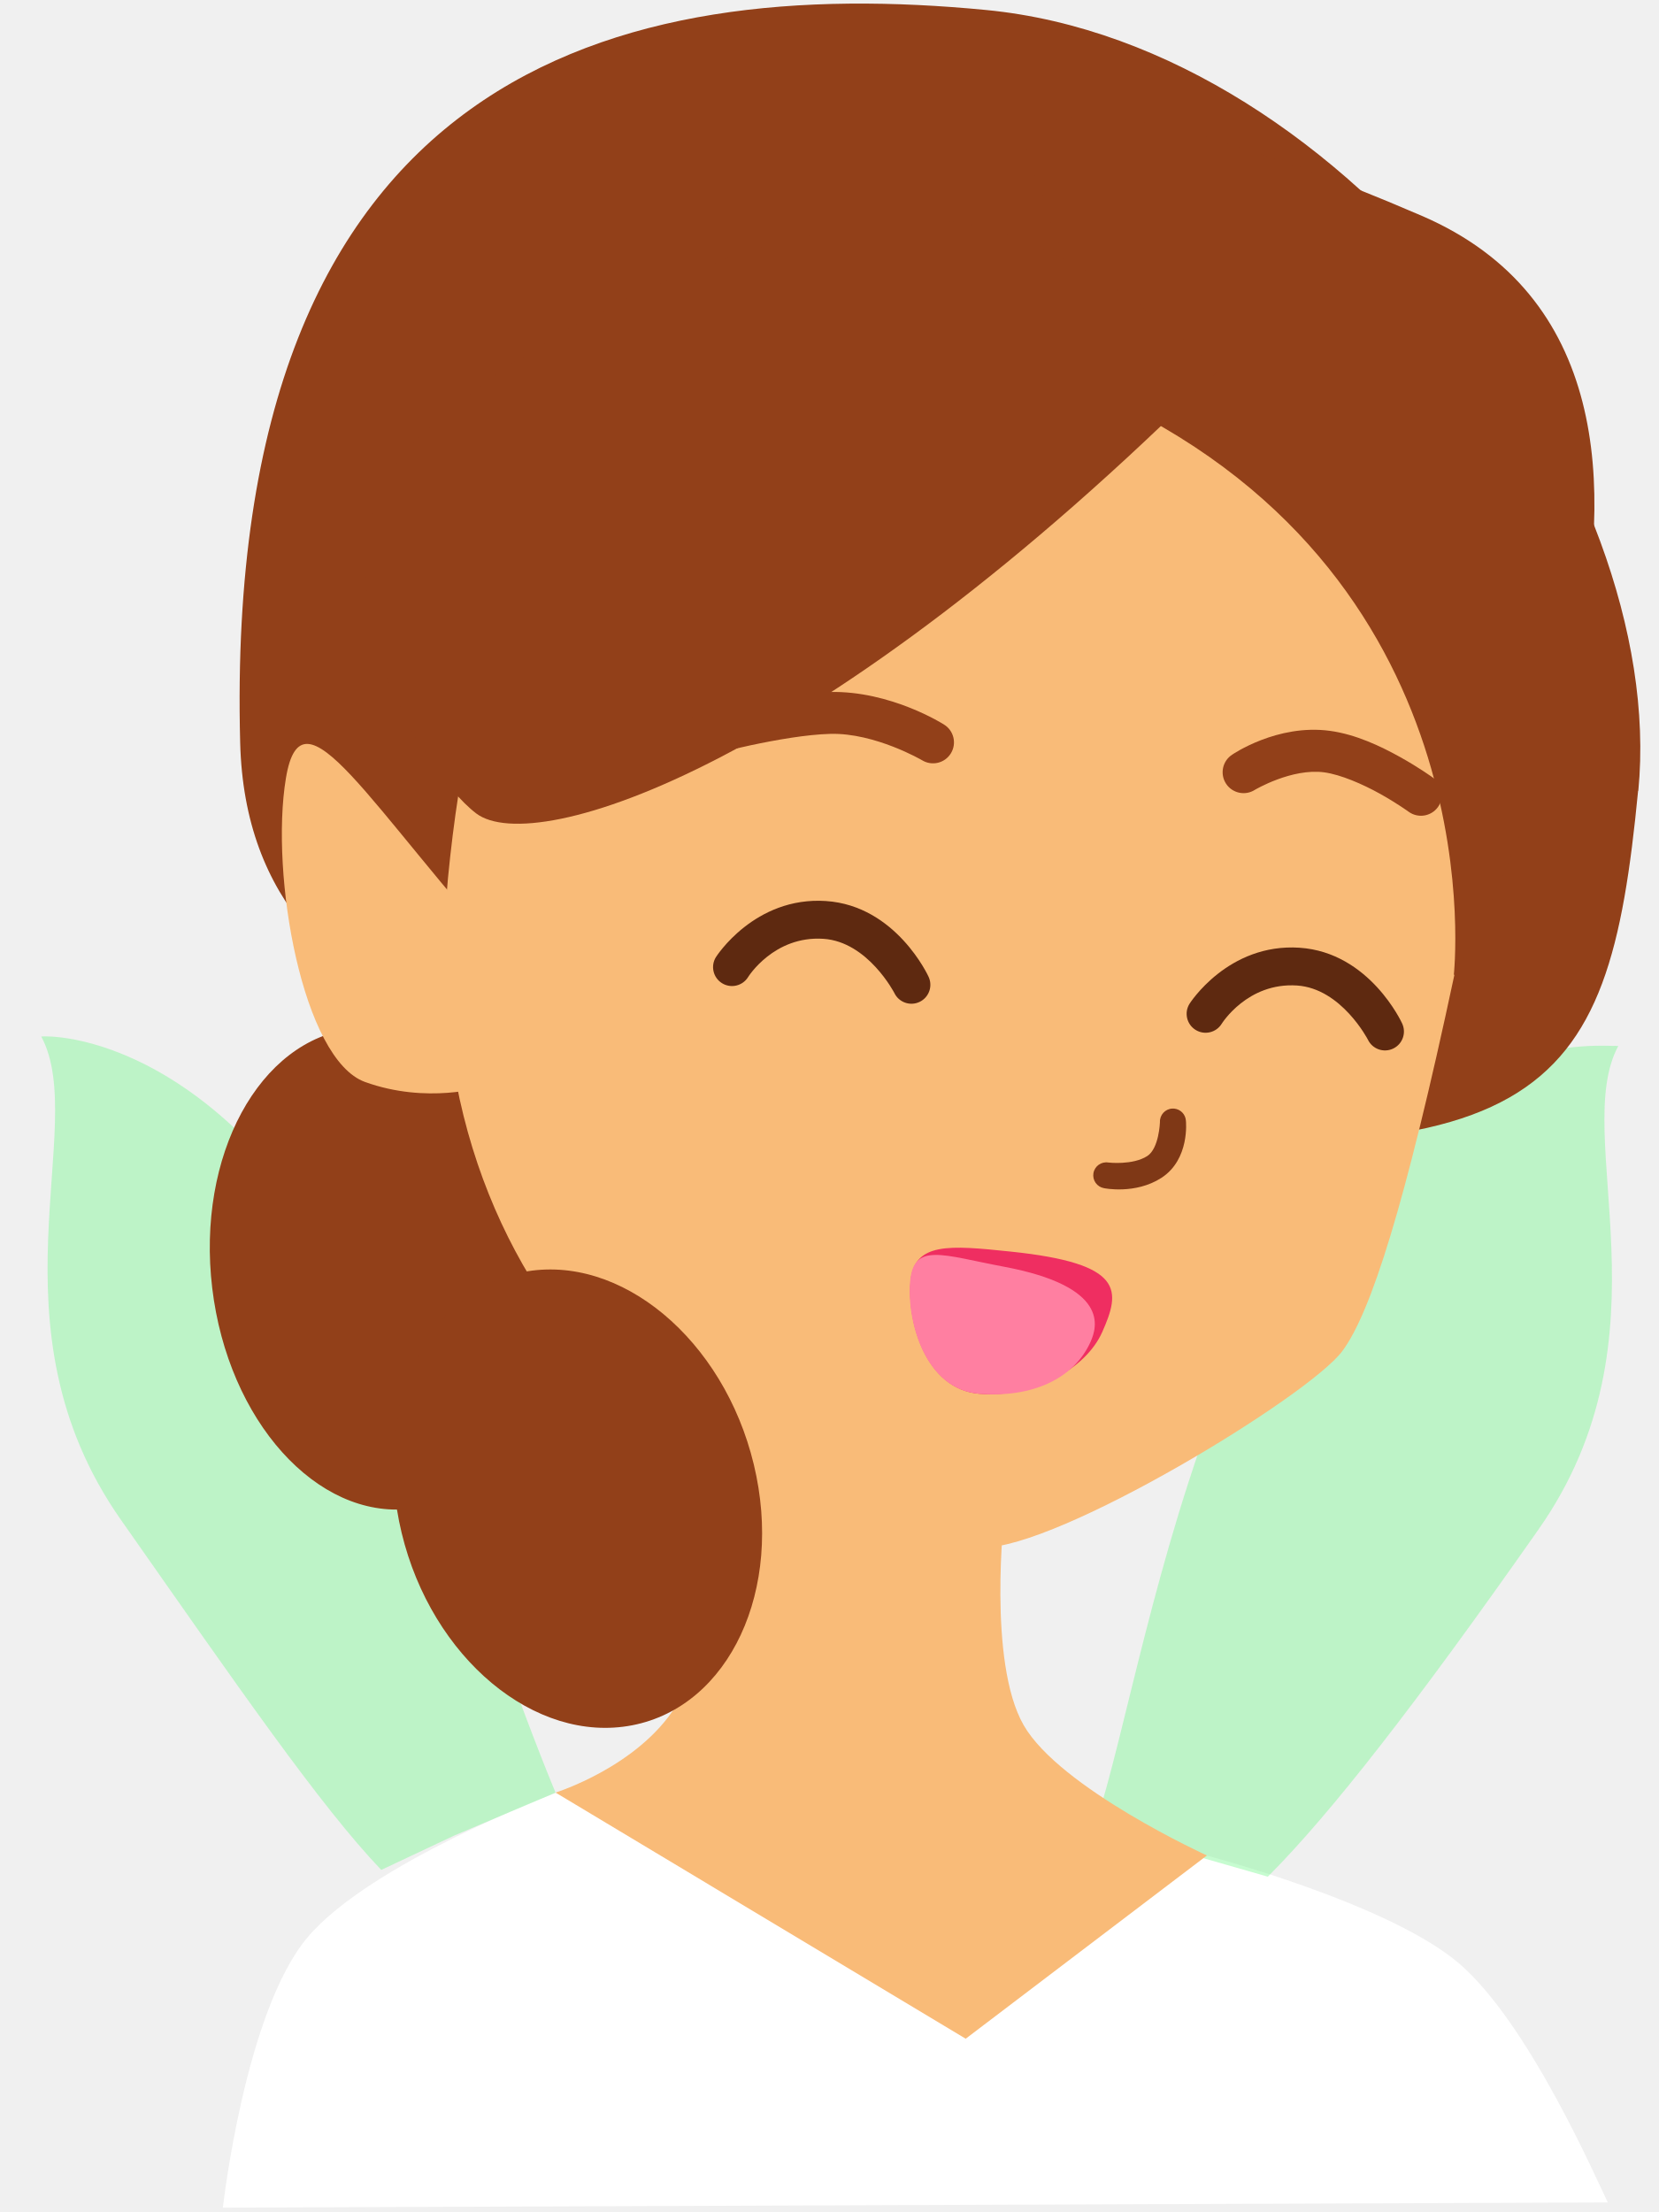
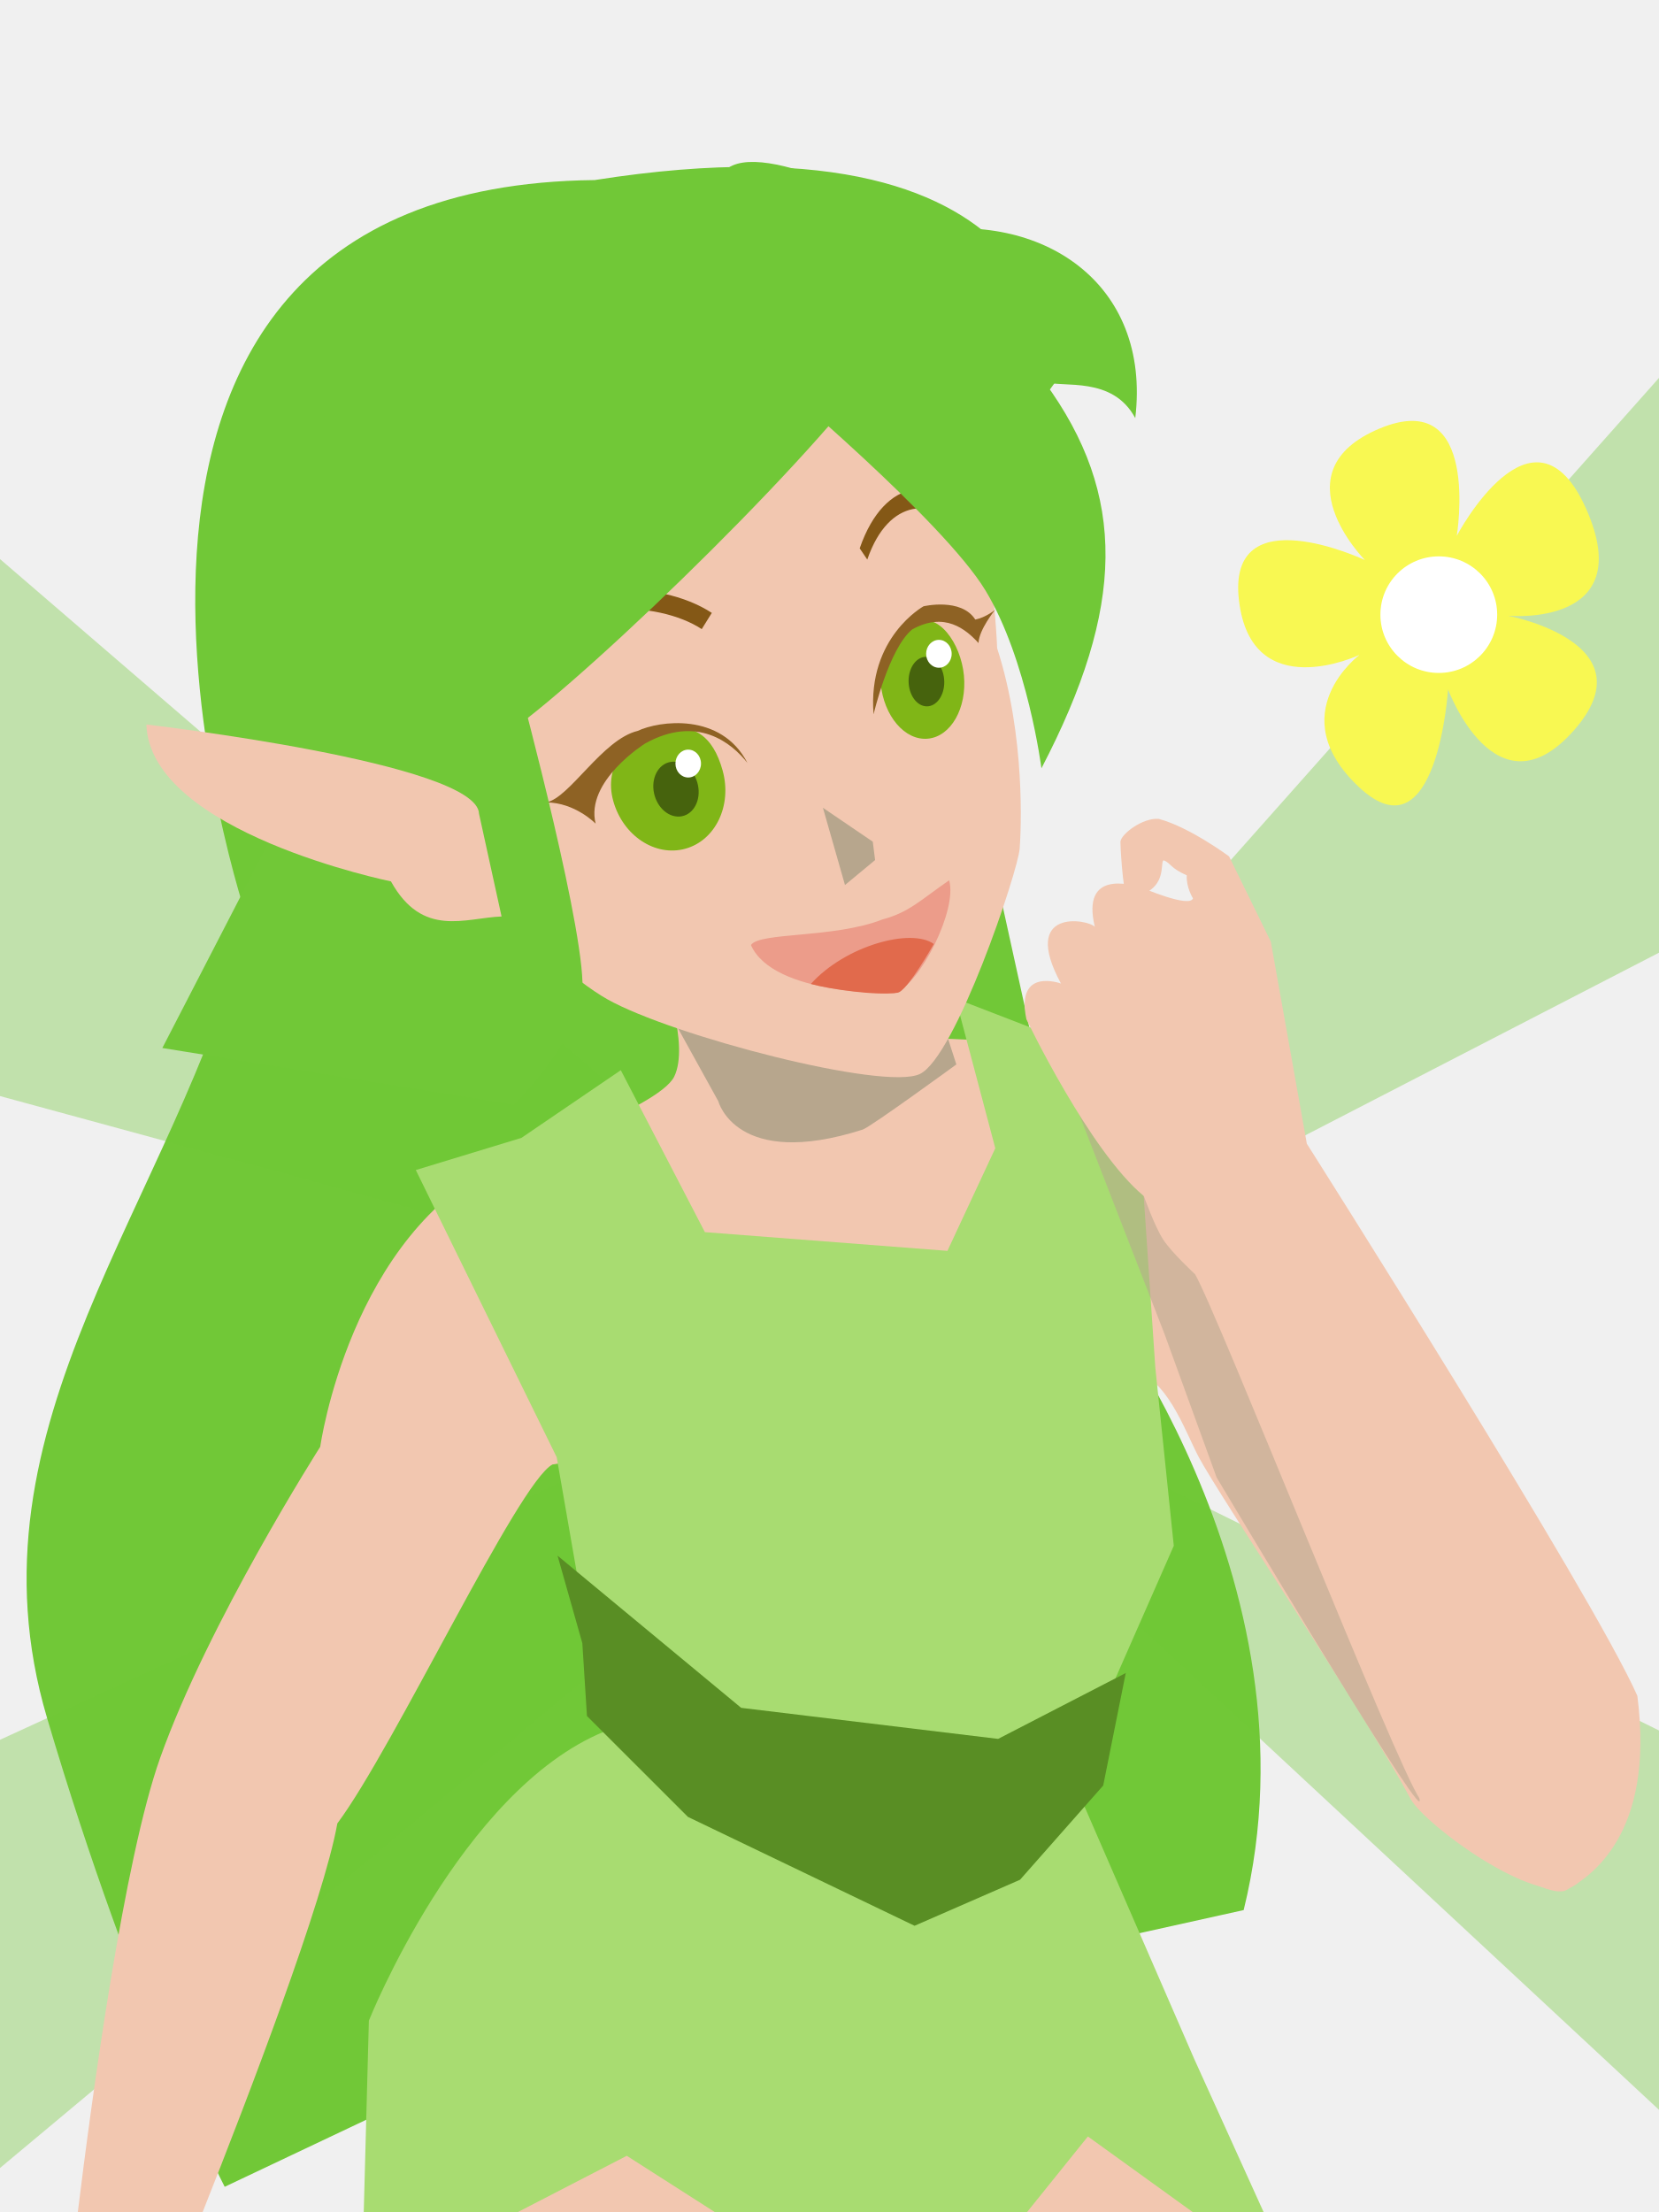
- <svg xmlns="http://www.w3.org/2000/svg" width="600" height="800" version="1.1" viewBox="0 0 158.8 211.7">
-   <path d="m153.9 210.8c-1.016-2.032-7.496-17.08-14.22-22.86s-24.14-10.33-24.14-10.33l-62.35-6.011s-17.71 6.7-23.73 13.8-8.126 25.9-8.126 25.9" fill="#fff" />
-   <g fill="none" stroke-linecap="round" stroke-linejoin="round">
-     <circle r="0" stroke="#c53822" stroke-width="2.257" style="paint-order:stroke markers fill" />
-     <g stroke="#924019">
-       <circle r="0" stroke-width="1.288" style="paint-order:stroke markers fill" />
-       <circle transform="scale(1,-1)" r="0" stroke-width="3.595" style="paint-order:stroke markers fill" />
-       <circle transform="scale(1,-1)" r="0" stroke-width="3.595" style="paint-order:stroke markers fill" />
+ <svg xmlns="http://www.w3.org/2000/svg" width="600" height="800" version="1.1" viewBox="0 0 159 212" id="svg107">
+   <defs id="defs5">
+     <clipPath id="clipPath14514">
+       <rect x="-.442" y="1.29" width="158" height="212" fill="#fbf1f1" id="rect2" />
+     </clipPath>
+   </defs>
+   <path style="fill:#71c837;fill-opacity:1;stroke:none;stroke-width:0.295px;stroke-linecap:butt;stroke-linejoin:miter;stroke-opacity:1" d="M 56.993,17.258 C -0.42,17.866 23.771,88.34 23.771,88.34 16.76,115.29 -3.836,136.439 4.504,164.631 12.844,192.824 21.536,209.584 21.536,209.584 l 19.343,-9.161 78.315,-17.359 c 7.823,-31.76 -15.209,-60.328 -15.209,-60.328 L 88.775,53.534 101.092,36.688 c 0,0 2.357,-26.745 -44.099,-19.43 z" id="path12171-0" />
+   <path id="path34859" style="fill:#6fc835;fill-opacity:0.361;stroke:none;stroke-width:1px;stroke-linecap:butt;stroke-linejoin:miter;stroke-opacity:1" d="M 600 136.668 L 354.033 413.594 L 351.426 472.896 L 600 344.553 L 600 136.668 z " transform="scale(0.265)" />
+   <path id="path34861" style="fill:#6fc835;fill-opacity:0.361;stroke:none;stroke-width:1px;stroke-linecap:butt;stroke-linejoin:miter;stroke-opacity:1" d="M 0 202.193 L 0 396.41 L 258.625 466.836 L 255.822 422.457 L 0 202.193 z " transform="scale(0.265)" />
+   <path id="path34863" style="fill:#6fc835;fill-opacity:0.361;stroke:none;stroke-width:1px;stroke-linecap:butt;stroke-linejoin:miter;stroke-opacity:1" d="M 371.994 513.414 L 385.023 563.018 L 600 763.059 L 600 625.85 L 371.994 513.414 z " transform="scale(0.265)" />
+   <path id="path34865" style="fill:#6fc835;fill-opacity:0.361;stroke:none;stroke-width:1px;stroke-linecap:butt;stroke-linejoin:miter;stroke-opacity:1" d="M 258.994 510.305 L 0 629.215 L 0 784.09 L 266.984 561.014 L 258.994 510.305 z " transform="scale(0.265)" />
+   <path id="path31442" style="fill:#f2c7b0;fill-opacity:1;stroke:none;stroke-width:1.112px;stroke-linecap:butt;stroke-linejoin:miter;stroke-opacity:1" d="M 406.668 711.641 L 135.254 741.42 C 135.254 741.42 135.501 765.947 136.412 800 L 261.701 800 C 260.024 777.66 257.691 762.689 257.691 762.689 L 295.455 757.738 C 295.455 757.738 302.161 775.564 312.406 800 L 447.908 800 C 426.555 751.924 406.668 711.641 406.668 711.641 z " transform="scale(0.265)" />
+   <path id="path3688" style="fill:#f2c7b0;fill-opacity:1;stroke:none;stroke-width:1.112px;stroke-linecap:butt;stroke-linejoin:miter;stroke-opacity:1" d="m 311.949,330.732 -72.371,21.076 c 0,0 9.935,25.913 4.264,37.557 -5.671,11.645 -62.176,30.917 -62.176,30.917 -55.108,25.848 -65.854,102.971 -65.854,102.971 0,0 -40.414,63.338 -57.898,112.541 C 44.841,672.584 33.197,758.805 28.148,800 H 73.295 C 90.07,757.698 117.042,687.306 122.004,659.467 142.592,631.874 187.403,536.15 199.812,529.648 l 209.443,-33.43 c 12.424,0.963 19.158,21.111 24.352,30.885 7.25,13.643 59.82,92.379 76.676,123.693 5.166,9.133 44.828,38.673 58.764,31.297 13.936,-7.376 16.178,-63.047 16.178,-63.047 L 468.973,416.436 c -22.585,-48.593 -53.593,-38.208 -84.504,-38.928 l -42.389,-1.842 z" transform="scale(0.265)" />
+   <g id="g2387" transform="translate(7.254913,18.88981)">
+     <path id="path908" style="fill:#f8f852;fill-opacity:1;stroke-width:1.326" d="m 143.566,51.135 c -7.459,8.42 -12.039,-3.955 -12.039,-3.955 0,0 -1.036,16.4 -8.531,9.37 -7.495,-7.029 0.041,-12.672 0.041,-12.672 0,0 -10.349,4.895 -11.548,-5.218 -1.199,-10.113 12.065,-3.877 12.065,-3.877 0,0 -8.4,-8.486 1.394,-12.595 9.794,-4.109 7.415,10.276 7.415,10.276 0,0 7.359,-13.965 12.41,-2.566 5.051,11.399 -7.482,10.228 -7.482,10.228 0,0 13.734,2.589 6.276,11.009 z" />
+     <ellipse style="fill:#ffffff;fill-opacity:1;stroke-width:1.326" id="path884" cx="130.64" cy="40.019" rx="5.596" ry="5.587" />
+   </g>
+   <path id="path11611" style="fill:#a8dc71;fill-opacity:1;stroke:none;stroke-width:1.112px;stroke-linecap:butt;stroke-linejoin:miter;stroke-opacity:1" d="m 345.613,361.135 14.348,54.145 -17.307,37.111 -87.723,-6.768 -30.406,-58.574 -35.932,24.472 -38.214,11.642 50.962,103.858 17.236,99.205 C 166.559,647.591 133.408,730.795 133.408,730.795 L 131.555,800 h 55.768 L 226.682,779.672 258.48,800 H 371.469 L 393.451,772.682 431.324,800 h 25.664 l -25.07,-55.336 -44.254,-101.82 36.85,-83.785 -6.68,-64.484 -8.822,-130.221 -32.229,8.816 z" transform="scale(0.265)" />
+   <path style="fill:#b7a68d;fill-opacity:1;stroke:none;stroke-width:0.295px;stroke-linecap:butt;stroke-linejoin:miter;stroke-opacity:1" d="m 67.845,88.029 -3.972,8.519 4.972,8.998 c 0,0 1.704,6.585 13.829,2.718 0.761,-0.243 8.983,-6.249 8.983,-6.249 l -2.627,-8.135 z" id="path5030-9" />
+   <path style="fill:#b7a68d;fill-opacity:0.553;stroke:none;stroke-width:0.295px;stroke-linecap:butt;stroke-linejoin:miter;stroke-opacity:1" d="m 102.883,105.393 8.713,22.425 5.005,13.778 c 0,0 18.696,31.359 19.432,31.049 0.736,-0.309 -10.176,-27.468 -10.176,-27.468 l -6.361,-19.747 z" id="path5030-9-0" />
+   <path style="fill:#f2c7b0;fill-opacity:1;stroke:none;stroke-width:0.295px;stroke-linecap:butt;stroke-linejoin:miter;stroke-opacity:1" d="m 88.784,36.515 c 6.259,8.094 6.781,25.606 6.781,25.606 2.751,8.516 2.284,17.572 2.163,19.199 C 97.564,83.544 91.585,101.304 88.157,102.934 84.73,104.563 64.455,99.286 58.214,95.774 51.973,92.262 36.836,77.23 35.492,63.434 34.148,49.638 41.531,28.567 55.089,24.15 68.647,19.734 82.525,28.421 88.784,36.515 Z" id="path2585" />
+   <path id="path19370" style="fill:#80b617;stroke-width:1.314" d="m 69.257,73.85 c 0.925,3.333 -0.672,6.686 -3.567,7.49 -2.895,0.803 -5.991,-1.247 -6.916,-4.58 -0.925,-3.333 1.278,-6.057 4.192,-6.791 3.48,-0.876 5.367,0.548 6.292,3.881 z" />
+   <path style="fill:#8e6224;fill-opacity:1;stroke:none;stroke-width:0.295px;stroke-linecap:butt;stroke-linejoin:miter;stroke-opacity:1" d="m 71.633,73.117 c -1.494,-1.897 -4.805,-4.651 -9.812,-1.855 0,0 -5.75,3.595 -4.735,7.677 0,0 -1.956,-2.021 -4.73,-2.037 2.238,-0.414 5.368,-6.035 8.757,-6.851 2.031,-0.963 7.996,-1.821 10.52,3.066 z" id="path18719" />
+   <path id="path21872" style="fill:#80b617;stroke-width:1.638" d="m 92.384,64.737 c 0.298,3.137 -1.247,5.849 -3.451,6.058 -2.204,0.209 -4.231,-2.164 -4.529,-5.301 -0.298,-3.137 1.422,-4.797 3.387,-5.815 2.092,-1.084 4.295,1.922 4.593,5.058 z" />
+   <path style="fill:#8e6224;fill-opacity:1;stroke:none;stroke-width:0.295px;stroke-linecap:butt;stroke-linejoin:miter;stroke-opacity:1" d="m 83.725,68.459 c 0,0 1.457,-6.272 3.691,-8.128 3.12,-1.745 5.16,-0.016 6.367,1.299 0.036,-1.282 1.59,-3.188 1.59,-3.188 0,0 -0.865,0.729 -1.9,0.938 -1.357,-2.124 -4.959,-1.273 -4.959,-1.273 0,0 -5.39,2.969 -4.79,10.353 z" id="path15984" />
+   <path style="fill:#ec9c8a;fill-opacity:1;stroke:none;stroke-width:0.295px;stroke-linecap:butt;stroke-linejoin:miter;stroke-opacity:1" d="m 84.595,88.112 c 2.543,-0.665 3.723,-1.928 6.372,-3.743 0.818,2.83 -2.787,9.927 -5.198,10.815 0,0 -11.616,0.301 -13.799,-4.607 0.792,-1.259 8.006,-0.638 12.625,-2.465 z" id="path22275" />
+   <path style="fill:#b7a68d;fill-opacity:1;stroke:none;stroke-width:0.295px;stroke-linecap:butt;stroke-linejoin:miter;stroke-opacity:1" d="m 83.65,80.669 -4.78,-3.25 2.114,7.401 2.886,-2.39 z" id="path22975" />
+   <path style="fill:#f2c7b0;fill-opacity:1;stroke:none;stroke-width:0.295px;stroke-linecap:butt;stroke-linejoin:miter;stroke-opacity:1" d="m 109.63,114.635 c -5.218,-4.314 -11.26,-16.95 -11.26,-16.95 -1.059,-5.035 3.314,-3.422 3.314,-3.422 -3.951,-7.302 2.621,-6.163 3.245,-5.433 -1.315,-5.472 3.438,-4.067 4.484,-3.767 0,0 4.596,1.991 4.922,1.037 0,0 -0.665,-1.061 -0.593,-2.205 -1.651,-0.743 -1.451,-1.113 -2.206,-1.444 -0.334,0.098 0.154,1.755 -1.221,2.805 -0.824,0.629 -1.903,0.844 -2.297,0.933 -0.432,-1.025 -0.657,-5.339 -0.636,-5.526 0.082,-0.749 2.149,-2.308 3.668,-2.182 2.945,0.775 6.745,3.595 6.745,3.595 l 4.001,8.173 3.452,19.366 c 0,0 27.364,43.152 31.678,52.916 1.728,13.398 -4.639,17.404 -6.791,18.608 -2.152,1.204 -11.886,-5.817 -14.045,-8.722 -2.159,-2.905 -19.392,-46.581 -21.557,-50.297 0,0 -2.207,-2.032 -3.037,-3.295 -0.831,-1.263 -1.866,-4.19 -1.866,-4.19 z" id="path3474" />
+   <path style="fill:#71c837;fill-opacity:1;stroke:none;stroke-width:0.295px;stroke-linecap:butt;stroke-linejoin:miter;stroke-opacity:1" d="m 49.821,65.876 c 0,0 6.621,24.614 5.964,29.413 -0.657,4.799 -6.513,10.59 -6.513,10.59 L 15.559,100.441 30.86,70.802 Z" id="path28747-6" />
+   <path d="m 58.244,56.593 c -3.751,0.379 -7.577,2.052 -10.057,5.611 l 1.465,1.074 c 2.117,-3.047 5.399,-4.492 8.756,-4.834 3.357,-0.34 6.775,0.488 8.847,1.85 l 0.966,-1.554 c -2.526,-1.648 -6.246,-2.503 -9.997,-2.13 z" color="#000000" fill="#845816" style="stroke-width:1.533;-inkscape-stroke:none" id="path71-7-2" />
+   <path d="m 87.383,46.943 c -1.86,0.379 -3.758,2.052 -4.989,5.611 l 0.727,1.074 c 1.05,-3.047 2.678,-4.492 4.344,-4.834 1.665,-0.34 3.361,0.488 4.389,1.85 l 0.479,-1.554 c -1.253,-1.648 -3.098,-2.503 -4.959,-2.13 z" color="#000000" fill="#845816" style="stroke-width:1.08;-inkscape-stroke:none" id="path71-7-5-6" />
+   <path style="fill:#71c837;fill-opacity:1;stroke:none;stroke-width:0.295px;stroke-linecap:butt;stroke-linejoin:miter;stroke-opacity:1" d="M 85.859,32.057 C 83.334,38.376 60.403,61.137 50.433,68.929 34.864,79.83 33.444,80.827 30.16,81.623 38.166,53.329 28.285,30.752 28.285,30.752 53.904,16.384 72.143,17.854 85.859,32.057 Z" id="path14987-2" />
+   <path style="fill:#71c837;fill-opacity:1;stroke:none;stroke-width:0.295px;stroke-linecap:butt;stroke-linejoin:miter;stroke-opacity:1" d="m 74.044,36.185 c 0,0 16.352,13.727 20.392,20.385 4.04,6.658 5.377,17.064 5.377,17.064 8.031,-15.412 8.244,-26.157 0.287,-37.038 1.777,0.602 6.519,-0.602 8.705,3.476 C 110.351,27.054 99.782,20.179 87.931,22.241 85.612,19.668 70.791,12.267 68.964,17.149 Z" id="path15801-7" />
+   <path style="fill:#f2c7b0;fill-opacity:1;stroke:none;stroke-width:0.295px;stroke-linecap:butt;stroke-linejoin:miter;stroke-opacity:1" d="m 45.91,77.986 c -0.145,-4.881 -31.881,-8.548 -31.881,-8.548 0.354,10.338 23.44,15.035 23.44,15.035 3.029,5.459 7.11,3.494 10.602,3.363 z" id="path26197-3" />
+   <path style="fill:#598e24;fill-opacity:1;stroke:none;stroke-width:0.295px;stroke-linecap:butt;stroke-linejoin:miter;stroke-opacity:1" d="m 53.436,149.096 2.375,8.385 0.443,6.982 9.679,9.671 21.718,10.434 10.111,-4.412 7.971,-9.032 2.161,-10.781 -12.235,6.314 -24.625,-2.976 z" id="path17146-1" />
+   <g fill="none" stroke-linecap="round" stroke-linejoin="round" id="g33">
+     <circle r="0" stroke="#c53822" stroke-width="2.26" style="paint-order:stroke markers fill" id="circle19" />
+     <g stroke="#924019" id="g27">
+       <circle r="0" stroke-width="1.29" style="paint-order:stroke markers fill" id="circle21" />
+       <circle transform="scale(1,-1)" r="0" stroke-width="3.6" style="paint-order:stroke markers fill" id="circle23" />
+       <circle transform="scale(1,-1)" r="0" stroke-width="3.6" style="paint-order:stroke markers fill" id="circle25" />
    </g>
-     <circle transform="scale(1,-1)" r="0" stroke="#4d4320" stroke-width="4.378" style="paint-order:stroke markers fill" />
-     <circle transform="scale(1,-1)" r="0" stroke="#4d4320" stroke-width="3.52" style="paint-order:stroke markers fill" />
+     <circle transform="scale(1,-1)" r="0" stroke="#4d4320" stroke-width="4.38" style="paint-order:stroke markers fill" id="circle29" />
+     <circle transform="scale(1,-1)" r="0" stroke="#4d4320" stroke-width="3.52" style="paint-order:stroke markers fill" id="circle31" />
  </g>
-   <path d="m4.341 99.18c-0.256 4e-3 -0.391 0.022-0.391 0.022 4.625 8.586-5.415 27.67 7.624 46.26 11.2 15.97 19.1 27.43 24.92 33.51l6.978-3.285 9.708-4.108c-3.696-8.876-7.88-21.5-14.08-37.2-13.36-33.81-32.29-35.22-34.76-35.19z" fill="#78f991" fill-opacity=".418" stroke-width=".17" />
-   <path d="m154.5 100.1c-2.479-0.033-23.94-1.671-37.3 32.14-6.731 17.04-9.446 33.51-12.36 42.44l3.846 1.304 12.67 3.636c5.919-5.915 14.07-16.35 25.92-33.25 13.04-18.59 2.998-37.67 7.624-46.26 0 0-0.135-0.019-0.391-0.022z" fill="#78f991" fill-opacity=".418" stroke-width=".17" />
-   <path d="m96.14 144.8s-1.636 14.26 1.847 20.32 17.54 12.47 17.54 12.47l-23.09 17.54-39.26-23.56s7.887-2.461 11.54-8.313 4.618-26.78 4.618-26.78z" fill="#f9bb78" stroke-width="1.222" />
-   <ellipse transform="matrix(.9935 -.1139 .119 .9929 0 0)" cx="21.82" cy="124.8" rx="16.32" ry="23.14" fill="#924019" stroke-width="1.222" style="paint-order:stroke markers fill" />
-   <path d="m156.8 75.68c-2.9 29.98-8.726 37.7-63.83 31.91-34.78-3.657-69.2-6.394-69.98-36.5-1.692-64.75 36.58-73.52 71.4-70.15 34.8 3.367 65.33 44.76 62.43 74.74z" fill="#924019" stroke-width="1.222" style="paint-order:stroke markers fill" />
-   <path d="m139.2 93.36c-4.705 22.06-7.991 32.3-10.72 35.96-3.224 4.322-27.2 18.9-34.43 18.79-24.8-0.361-55.15-22.93-51.17-64.07 4.357-45.04 24.84-55.66 62.91-51.81 26.15 2.641 38.39 11.22 33.43 61.13z" fill="#f9bb78" stroke-width="1.222" style="paint-order:stroke markers fill" />
-   <g stroke-width="1.222">
-     <path d="m106.4 38.29c37.05 17.63 32.75 55.1 32.75 55.1s32.24-57.51-3.036-72.74c-35.27-15.22-38.26-7.518-38.26-7.518z" fill="#924019" />
-     <path d="m116.5 35.52c-37.95 37.87-65.28 46.58-70.91 42.33-5.62-4.256-17.54-24.9-5.311-36.23 12.23-11.35 31.56-19.51 46.53-20.55 14.98-1.041 29.68 14.47 29.68 14.47z" fill="#924019" />
-     <path d="m49.3 92.65c-14.07-15.54-20.38-27.49-21.93-18.19-1.549 9.302 1.612 26.94 7.57 29.09 5.958 2.151 11.31 0.464 11.31 0.464" fill="#f9bb78" />
-   </g>
-   <g shape-rendering="auto">
-     <path d="m79.39 66.22c-5.56 0.141-12.84 2.251-12.84 2.251a2.005 2.005 0 0 0-1.388 2.472 2.005 2.005 0 0 0 2.472 1.387s7.284-1.985 11.86-2.101c4.26-0.108 8.766 2.524 8.766 2.524a2.005 2.005 0 0 0 2.758-0.659 2.005 2.005 0 0 0-0.659-2.758s-5.089-3.264-10.97-3.115z" color="#000000" color-rendering="auto" dominant-baseline="auto" fill="#924019" image-rendering="auto" solid-color="#000000" stop-color="#000000" style="font-feature-settings:normal;font-variant-alternates:normal;font-variant-caps:normal;font-variant-east-asian:normal;font-variant-ligatures:normal;font-variant-numeric:normal;font-variant-position:normal;font-variation-settings:normal;inline-size:0;isolation:auto;mix-blend-mode:normal;shape-margin:0;shape-padding:0;text-decoration-color:#000000;text-decoration-line:none;text-decoration-style:solid;text-indent:0;text-orientation:mixed;text-transform:none;white-space:normal" />
-     <path d="m127.3 69.94c-5.057-0.688-9.352 2.277-9.352 2.277a2.005 2.005 0 0 0-0.597 2.771 2.005 2.005 0 0 0 2.774 0.594s3.527-2.092 6.634-1.669c1.577 0.214 3.694 1.138 5.319 2.042 1.625 0.904 2.753 1.726 2.753 1.726a2.005 2.005 0 0 0 2.801-0.434 2.005 2.005 0 0 0-0.436-2.802s-1.325-0.968-3.171-1.994-4.221-2.17-6.726-2.511z" color="#000000" color-rendering="auto" dominant-baseline="auto" fill="#924019" image-rendering="auto" solid-color="#000000" stop-color="#000000" style="font-feature-settings:normal;font-variant-alternates:normal;font-variant-caps:normal;font-variant-east-asian:normal;font-variant-ligatures:normal;font-variant-numeric:normal;font-variant-position:normal;font-variation-settings:normal;inline-size:0;isolation:auto;mix-blend-mode:normal;shape-margin:0;shape-padding:0;text-decoration-color:#000000;text-decoration-line:none;text-decoration-style:solid;text-indent:0;text-orientation:mixed;text-transform:none;white-space:normal" />
-     <path d="m112.4 106.1a1.245 1.245 0 0 0-0.191-4e-3 1.245 1.245 0 0 0-1.179 1.308s-0.083 2.508-1.214 3.236c-1.395 0.898-3.716 0.621-3.716 0.621a1.245 1.245 0 0 0-1.436 1.019 1.245 1.245 0 0 0 1.021 1.437s2.987 0.621 5.477-0.983c2.755-1.774 2.355-5.459 2.355-5.459a1.245 1.245 0 0 0-1.116-1.175z" color="#000000" color-rendering="auto" dominant-baseline="auto" fill="#7f3816" image-rendering="auto" solid-color="#000000" stop-color="#000000" style="font-feature-settings:normal;font-variant-alternates:normal;font-variant-caps:normal;font-variant-east-asian:normal;font-variant-ligatures:normal;font-variant-numeric:normal;font-variant-position:normal;font-variation-settings:normal;inline-size:0;isolation:auto;mix-blend-mode:normal;shape-margin:0;shape-padding:0;text-decoration-color:#000000;text-decoration-line:none;text-decoration-style:solid;text-indent:0;text-orientation:mixed;text-transform:none;white-space:normal" />
-     <path d="m79.07 86.23c-6.87-0.457-10.54 5.367-10.54 5.367a1.812 1.812 0 0 0 0.578 2.496 1.812 1.812 0 0 0 2.496-0.578s2.459-3.985 7.221-3.668c4.25 0.283 6.783 5.186 6.783 5.186a1.812 1.812 0 0 0 2.418 0.85 1.812 1.812 0 0 0 0.85-2.42s-3.086-6.785-9.81-7.232z" color="#000000" color-rendering="auto" dominant-baseline="auto" fill="#5e2910" image-rendering="auto" solid-color="#000000" stop-color="#000000" style="font-feature-settings:normal;font-variant-alternates:normal;font-variant-caps:normal;font-variant-east-asian:normal;font-variant-ligatures:normal;font-variant-numeric:normal;font-variant-position:normal;font-variation-settings:normal;inline-size:0;isolation:auto;mix-blend-mode:normal;shape-margin:0;shape-padding:0;text-decoration-color:#000000;text-decoration-line:none;text-decoration-style:solid;text-indent:0;text-orientation:mixed;text-transform:none;white-space:normal" />
-     <path d="m124.4 90.7c-6.87-0.457-10.54 5.367-10.54 5.367a1.812 1.812 0 0 0 0.578 2.496 1.812 1.812 0 0 0 2.498-0.576s2.457-3.987 7.219-3.67c4.25 0.283 6.783 5.186 6.783 5.186a1.812 1.812 0 0 0 2.418 0.85 1.812 1.812 0 0 0 0.85-2.42s-3.086-6.785-9.811-7.232z" color="#000000" color-rendering="auto" dominant-baseline="auto" fill="#5e2910" image-rendering="auto" solid-color="#000000" stop-color="#000000" style="font-feature-settings:normal;font-variant-alternates:normal;font-variant-caps:normal;font-variant-east-asian:normal;font-variant-ligatures:normal;font-variant-numeric:normal;font-variant-position:normal;font-variation-settings:normal;inline-size:0;isolation:auto;mix-blend-mode:normal;shape-margin:0;shape-padding:0;text-decoration-color:#000000;text-decoration-line:none;text-decoration-style:solid;text-indent:0;text-orientation:mixed;text-transform:none;white-space:normal" />
-   </g>
-   <ellipse transform="matrix(.9816 -.1908 .2342 .9722 0 0)" cx="20.19" cy="151.5" rx="17.17" ry="22.31" fill="#924019" stroke-width="1.222" style="paint-order:stroke markers fill" />
-   <path d="m105.5 127.5c-1.563 3.518-6.609 6.323-11.75 5.899-5.141-0.424-6.913-6.876-6.596-10.71 0.317-3.837 3.696-3.517 9.611-2.901 10.92 1.138 10.5 3.737 8.735 7.715z" fill="#ef2e61" style="paint-order:stroke markers fill" />
-   <path d="m104.4 128.4c-1.565 3.517-5.547 5.417-10.69 4.993-5.141-0.424-6.913-6.876-6.596-10.71 0.317-3.837 3.107-2.549 8.953-1.456 10.16 1.9 8.955 5.772 8.33 7.175z" fill="#ff7fa1" style="paint-order:stroke markers fill" />
+   <g id="layer1" />
+   <path style="fill:#e16a4c;fill-opacity:1;stroke:none;stroke-width:0.265px;stroke-linecap:butt;stroke-linejoin:miter;stroke-opacity:1" d="m 77.71,94.304 c 3.3,-3.672 9.608,-5.396 11.785,-3.835 0,0 -2.571,4.592 -3.483,4.677 -2.017,0.297 -6.463,-0.331 -8.302,-0.842 z" id="path38299" />
+   <ellipse style="fill:#46630d;stroke-width:1.352" id="path2457" cx="47.851" cy="86.159" rx="2.14" ry="2.659" transform="matrix(0.9833956,-0.181475,0.2057902,0.9785961,0,0)" />
+   <ellipse style="fill:#46630d;stroke-width:1.142" id="path2457-5" cx="88.143" cy="64.016" rx="1.71" ry="2.372" transform="matrix(0.9998892,0.01488566,0.01025741,0.9999474,0,0)" />
+   <ellipse style="fill:#ffffff;fill-opacity:1;stroke-width:0.303" id="path884-9-1" cx="65.96" cy="73.181" rx="1.224" ry="1.336" />
+   <ellipse style="fill:#ffffff;fill-opacity:1;stroke-width:0.303" id="path884-9" cx="89.985" cy="62.661" rx="1.224" ry="1.336" />
</svg>
